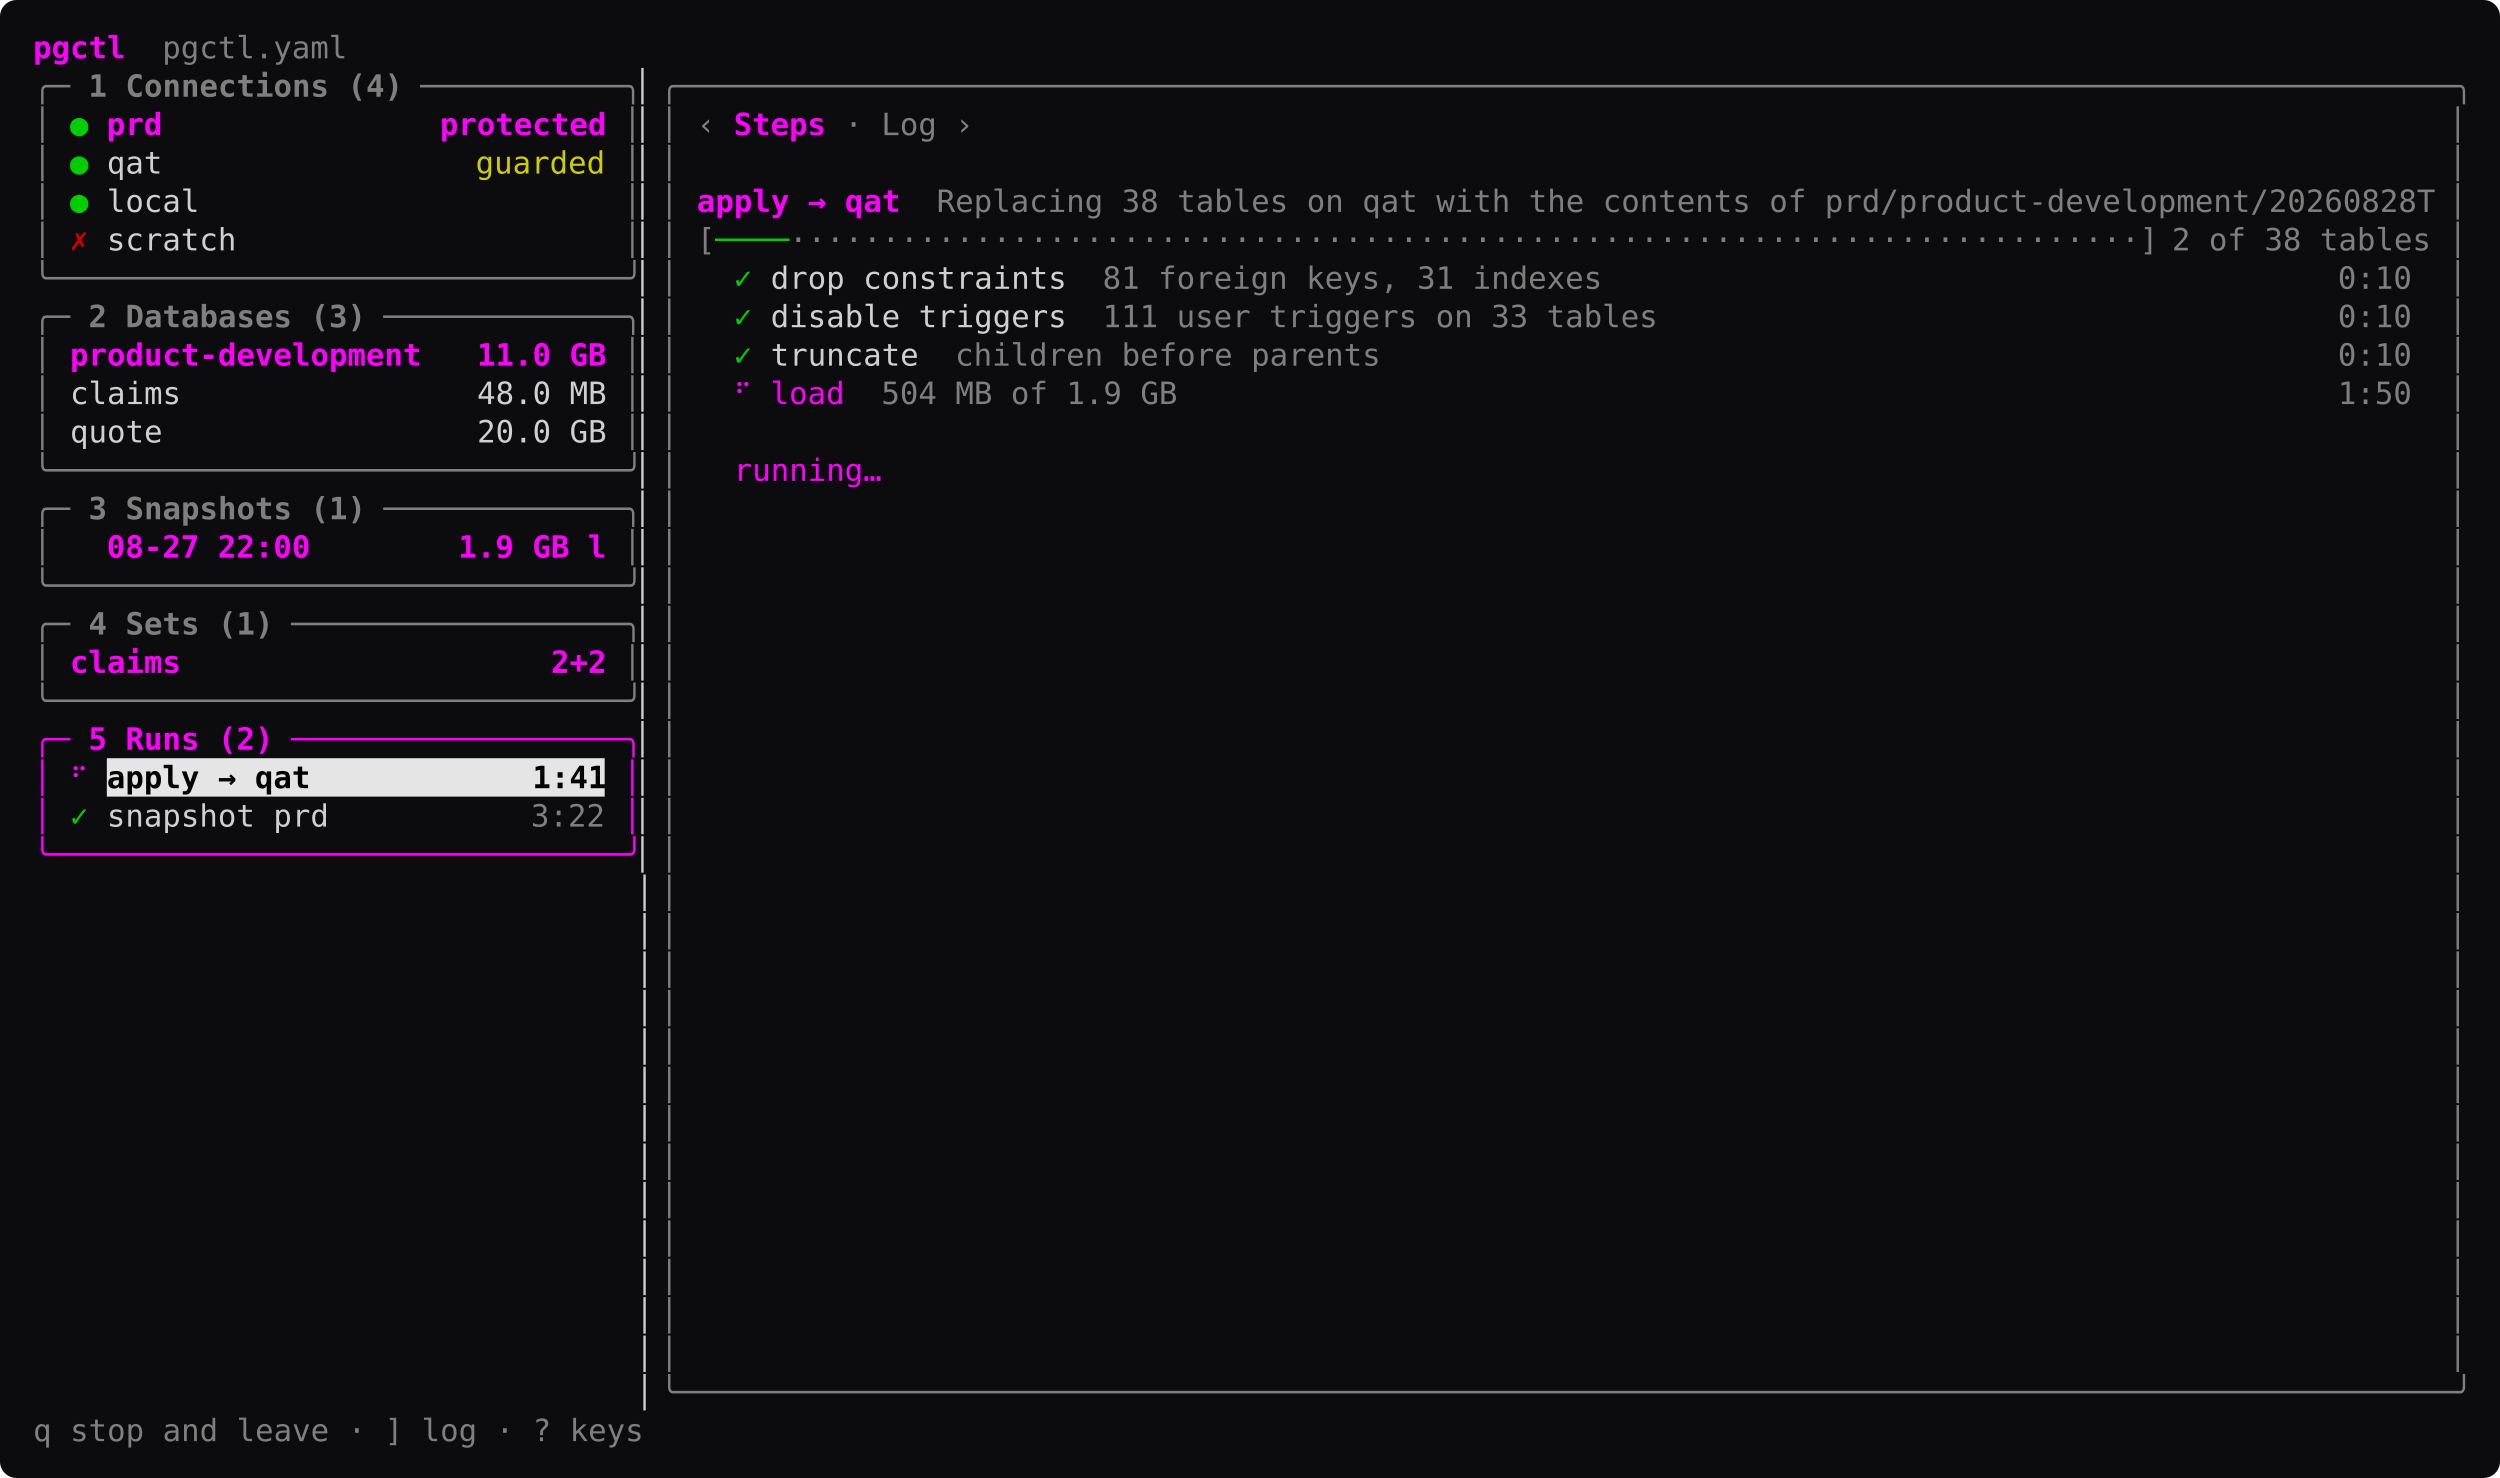
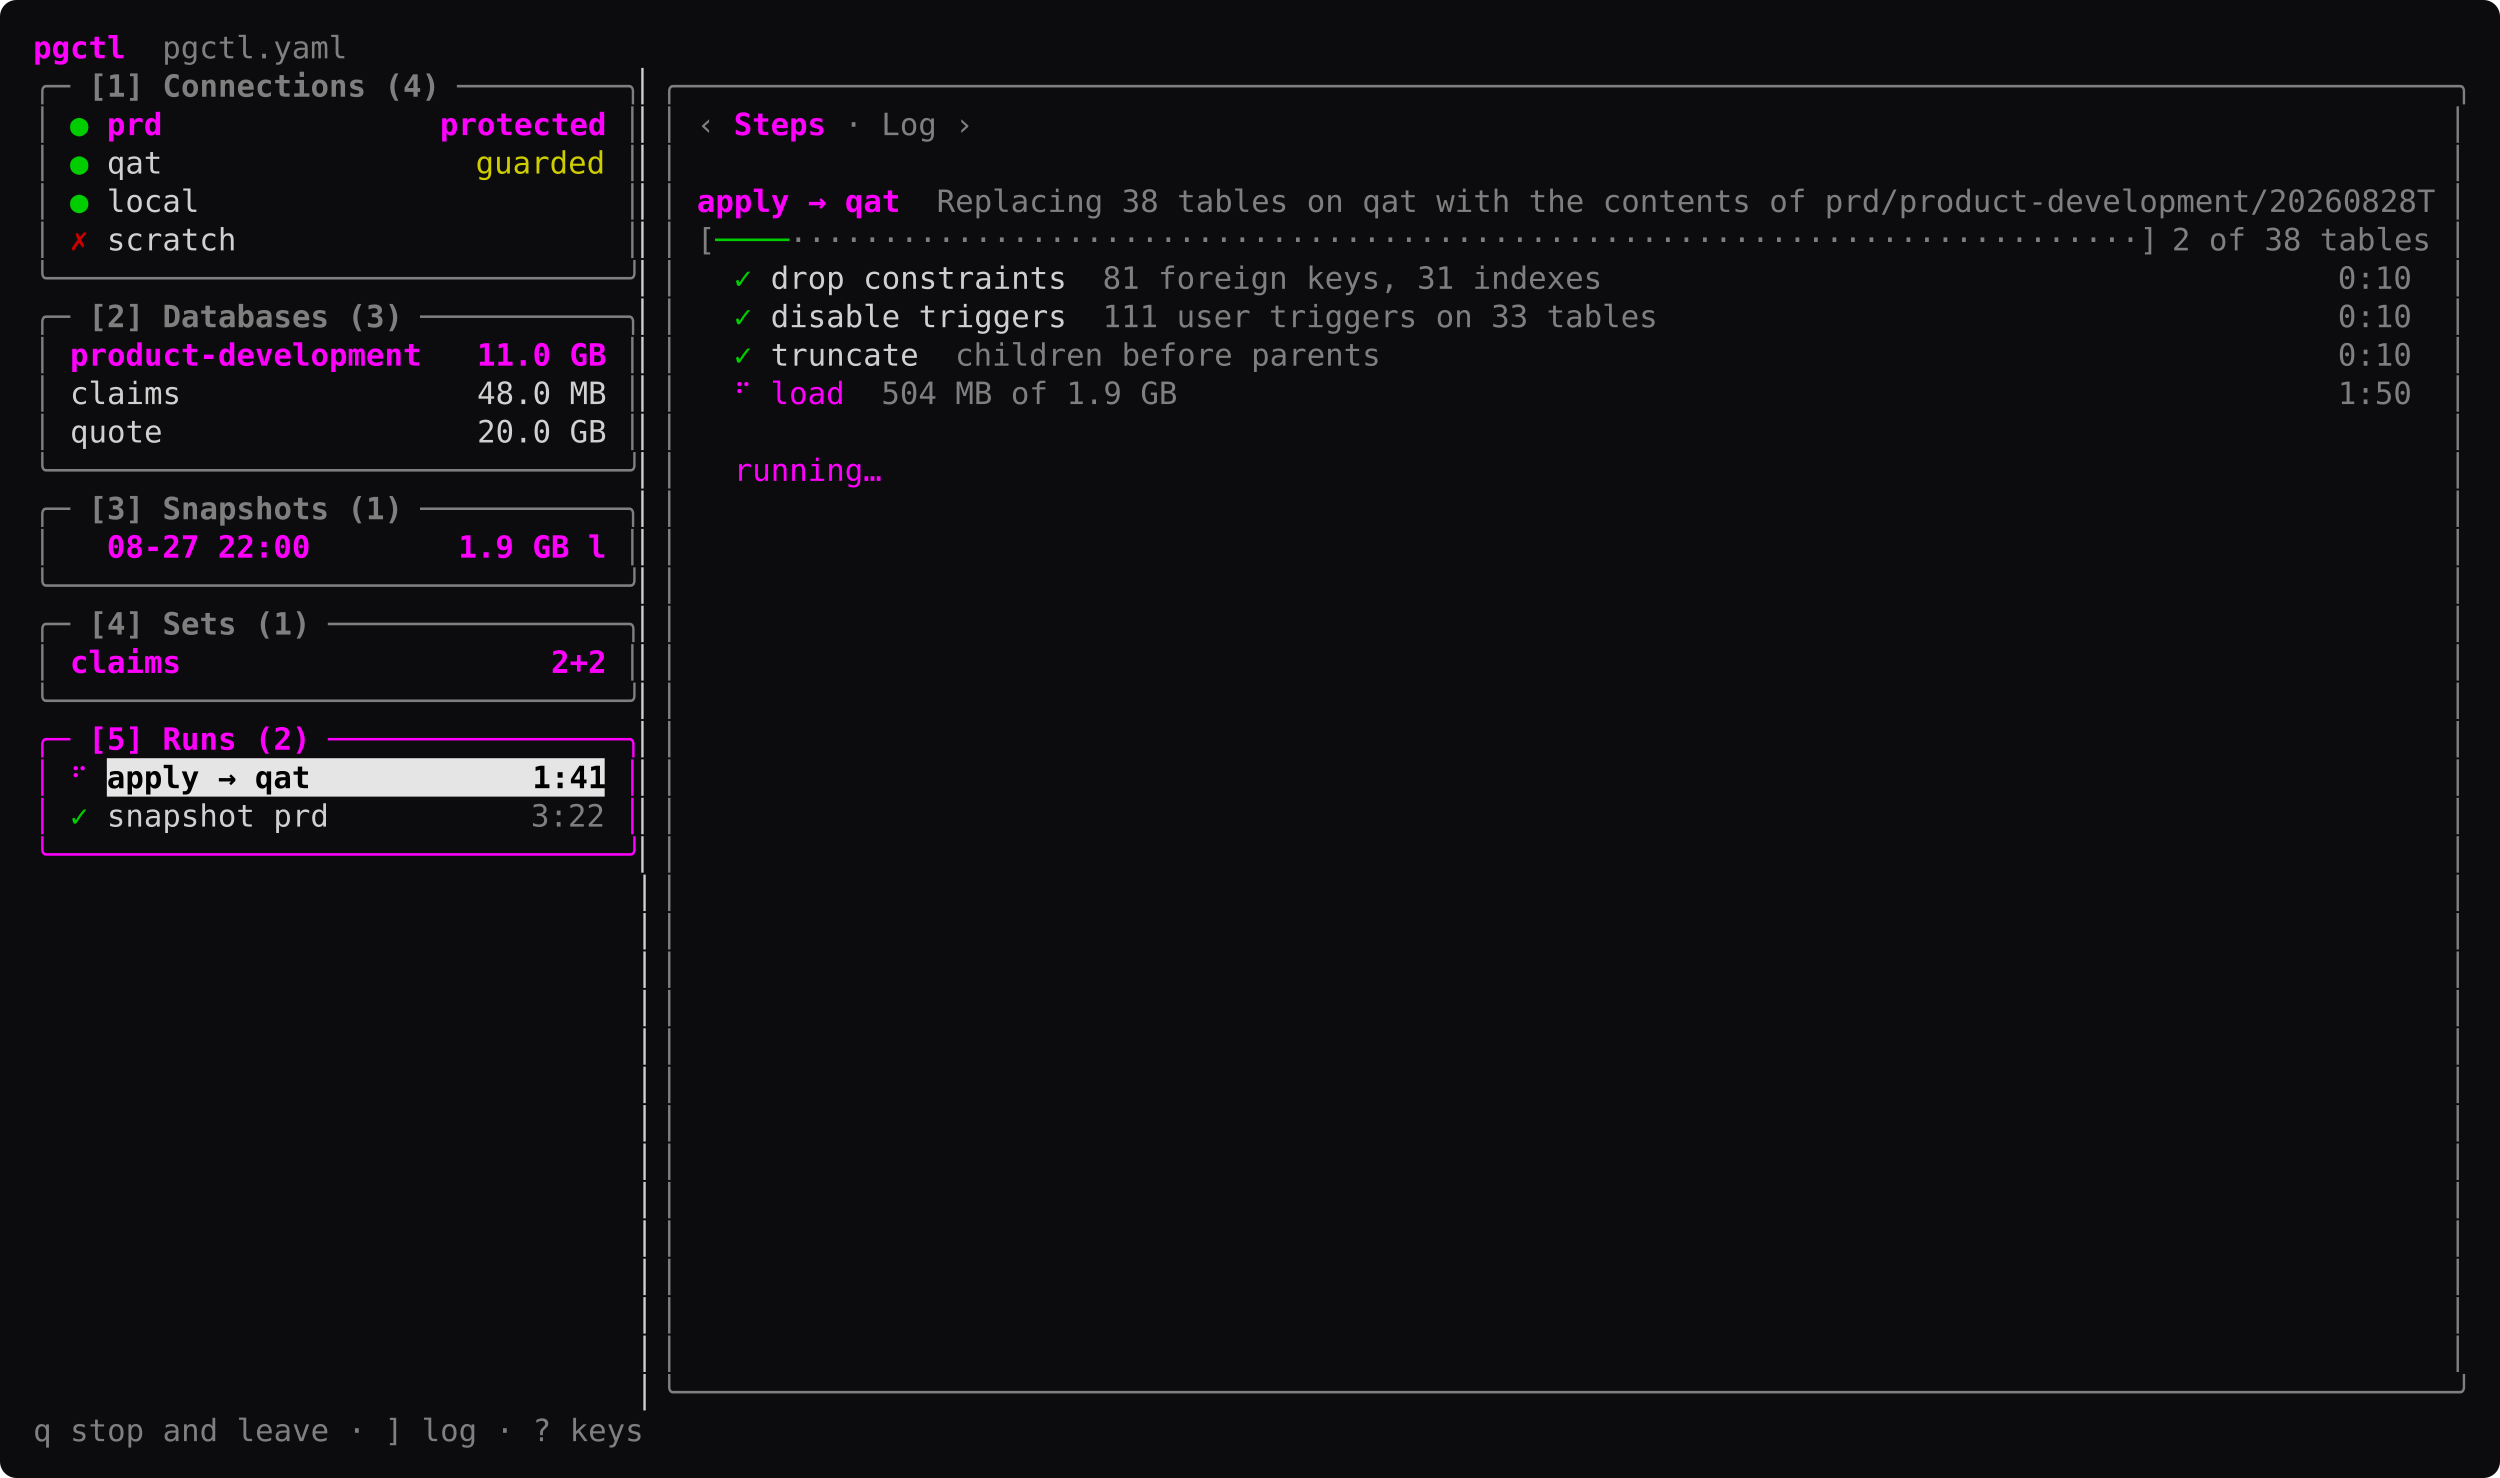
<svg xmlns="http://www.w3.org/2000/svg" width="1057.6" height="625.25" viewBox="0 0 1057.6 625.25" font-family="ui-monospace, 'SF Mono', SFMono-Regular, Menlo, Consolas, 'DejaVu Sans Mono', monospace" font-size="13" role="img">
  <rect width="1057.6" height="625.25" rx="7" fill="#0c0c0e" />
  <rect x="45.2" y="320.75" width="210.6" height="16.25" fill="#e5e5e5" />
  <text x="14" y="24.68" textLength="39" lengthAdjust="spacing" fill="#ff00ff" font-weight="600" xml:space="preserve">pgctl</text>
  <text x="53" y="24.68" textLength="93.6" lengthAdjust="spacing" fill="#7f7f7f" xml:space="preserve">  pgctl.yaml</text>
  <text x="14" y="40.92" textLength="15.6" lengthAdjust="spacing" fill="#7f7f7f" xml:space="preserve">╭─</text>
-   <text x="29.6" y="40.92" textLength="140.4" lengthAdjust="spacing" fill="#7f7f7f" font-weight="600" xml:space="preserve"> 1 Connections (4)</text>
-   <text x="177.8" y="40.92" textLength="93.6" lengthAdjust="spacing" fill="#7f7f7f" xml:space="preserve">───────────╮</text>
+   <text x="29.6" y="40.92" textLength="156" lengthAdjust="spacing" fill="#7f7f7f" font-weight="600" xml:space="preserve"> [1] Connections (4)</text>
+   <text x="193.4" y="40.92" textLength="78" lengthAdjust="spacing" fill="#7f7f7f" xml:space="preserve">─────────╮</text>
  <text x="271.4" y="40.92" textLength="7.8" lengthAdjust="spacing" fill="#d0d0d0" xml:space="preserve">▏</text>
  <text x="279.2" y="40.92" textLength="764.4" lengthAdjust="spacing" fill="#7f7f7f" xml:space="preserve">╭────────────────────────────────────────────────────────────────────────────────────────────────╮</text>
  <text x="14" y="57.17" textLength="7.8" lengthAdjust="spacing" fill="#7f7f7f" xml:space="preserve">│</text>
  <text x="29.6" y="57.17" textLength="7.8" lengthAdjust="spacing" fill="#00cd00" xml:space="preserve">●</text>
  <text x="45.2" y="57.17" textLength="210.6" lengthAdjust="spacing" fill="#ff00ff" font-weight="600" xml:space="preserve">prd               protected</text>
  <text x="263.6" y="57.17" textLength="7.8" lengthAdjust="spacing" fill="#7f7f7f" xml:space="preserve">│</text>
  <text x="271.4" y="57.17" textLength="7.8" lengthAdjust="spacing" fill="#d0d0d0" xml:space="preserve">▏</text>
  <text x="279.2" y="57.17" textLength="7.8" lengthAdjust="spacing" fill="#7f7f7f" xml:space="preserve">│</text>
  <text x="294.8" y="57.17" textLength="7.8" lengthAdjust="spacing" fill="#7f7f7f" xml:space="preserve">‹</text>
  <text x="310.4" y="57.17" textLength="7.8" lengthAdjust="spacing" fill="#ff00ff" font-weight="600" xml:space="preserve">S</text>
  <text x="318.2" y="57.17" textLength="7.8" lengthAdjust="spacing" fill="#ff00ff" font-weight="600" xml:space="preserve">t</text>
  <text x="326" y="57.17" textLength="7.8" lengthAdjust="spacing" fill="#ff00ff" font-weight="600" xml:space="preserve">e</text>
  <text x="333.8" y="57.17" textLength="7.8" lengthAdjust="spacing" fill="#ff00ff" font-weight="600" xml:space="preserve">p</text>
  <text x="341.6" y="57.17" textLength="7.8" lengthAdjust="spacing" fill="#ff00ff" font-weight="600" xml:space="preserve">s</text>
  <text x="357.2" y="57.17" textLength="7.8" lengthAdjust="spacing" fill="#7f7f7f" xml:space="preserve">·</text>
  <text x="365" y="57.17" textLength="31.2" lengthAdjust="spacing" fill="#7f7f7f" xml:space="preserve"> Log</text>
  <text x="404" y="57.17" textLength="7.8" lengthAdjust="spacing" fill="#7f7f7f" xml:space="preserve">›</text>
  <text x="1035.8" y="57.17" textLength="7.8" lengthAdjust="spacing" fill="#7f7f7f" xml:space="preserve">│</text>
  <text x="14" y="73.42" textLength="7.8" lengthAdjust="spacing" fill="#7f7f7f" xml:space="preserve">│</text>
  <text x="29.6" y="73.42" textLength="7.8" lengthAdjust="spacing" fill="#00cd00" xml:space="preserve">●</text>
  <text x="45.2" y="73.42" textLength="23.4" lengthAdjust="spacing" fill="#d0d0d0" xml:space="preserve">qat</text>
  <text x="201.2" y="73.42" textLength="54.6" lengthAdjust="spacing" fill="#cdcd00" xml:space="preserve">guarded</text>
  <text x="263.6" y="73.42" textLength="7.8" lengthAdjust="spacing" fill="#7f7f7f" xml:space="preserve">│</text>
  <text x="271.4" y="73.42" textLength="7.8" lengthAdjust="spacing" fill="#d0d0d0" xml:space="preserve">▏</text>
  <text x="279.2" y="73.42" textLength="7.8" lengthAdjust="spacing" fill="#7f7f7f" xml:space="preserve">│</text>
  <text x="1035.8" y="73.42" textLength="7.8" lengthAdjust="spacing" fill="#7f7f7f" xml:space="preserve">│</text>
  <text x="14" y="89.67" textLength="7.8" lengthAdjust="spacing" fill="#7f7f7f" xml:space="preserve">│</text>
  <text x="29.6" y="89.67" textLength="7.8" lengthAdjust="spacing" fill="#00cd00" xml:space="preserve">●</text>
  <text x="45.2" y="89.67" textLength="39" lengthAdjust="spacing" fill="#d0d0d0" xml:space="preserve">local</text>
  <text x="263.6" y="89.67" textLength="7.8" lengthAdjust="spacing" fill="#7f7f7f" xml:space="preserve">│</text>
  <text x="271.4" y="89.67" textLength="7.8" lengthAdjust="spacing" fill="#d0d0d0" xml:space="preserve">▏</text>
  <text x="279.2" y="89.67" textLength="7.8" lengthAdjust="spacing" fill="#7f7f7f" xml:space="preserve">│</text>
  <text x="294.8" y="89.67" textLength="85.8" lengthAdjust="spacing" fill="#ff00ff" font-weight="600" xml:space="preserve">apply → qat</text>
  <text x="380.6" y="89.67" textLength="647.4" lengthAdjust="spacing" fill="#7f7f7f" xml:space="preserve">  Replacing 38 tables on qat with the contents of prd/product-development/20260828T</text>
  <text x="1035.8" y="89.67" textLength="7.8" lengthAdjust="spacing" fill="#7f7f7f" xml:space="preserve">│</text>
  <text x="14" y="105.92" textLength="7.8" lengthAdjust="spacing" fill="#7f7f7f" xml:space="preserve">│</text>
  <text x="29.6" y="105.92" textLength="7.8" lengthAdjust="spacing" fill="#cd0000" font-weight="600" xml:space="preserve">✗</text>
  <text x="45.2" y="105.92" textLength="54.6" lengthAdjust="spacing" fill="#d0d0d0" xml:space="preserve">scratch</text>
  <text x="263.6" y="105.92" textLength="7.8" lengthAdjust="spacing" fill="#7f7f7f" xml:space="preserve">│</text>
  <text x="271.4" y="105.92" textLength="7.8" lengthAdjust="spacing" fill="#d0d0d0" xml:space="preserve">▏</text>
  <text x="279.2" y="105.92" textLength="7.8" lengthAdjust="spacing" fill="#7f7f7f" xml:space="preserve">│</text>
  <text x="294.8" y="105.92" textLength="7.8" lengthAdjust="spacing" fill="#7f7f7f" xml:space="preserve">[</text>
  <text x="302.6" y="105.92" textLength="31.2" lengthAdjust="spacing" fill="#00cd00" xml:space="preserve">────</text>
  <text x="333.8" y="105.92" textLength="577.2" lengthAdjust="spacing" fill="#7f7f7f" xml:space="preserve">·········································································]</text>
  <text x="918.8" y="105.92" textLength="109.2" lengthAdjust="spacing" fill="#7f7f7f" xml:space="preserve">2 of 38 tables</text>
  <text x="1035.8" y="105.92" textLength="7.8" lengthAdjust="spacing" fill="#7f7f7f" xml:space="preserve">│</text>
  <text x="14" y="122.17" textLength="257.4" lengthAdjust="spacing" fill="#7f7f7f" xml:space="preserve">╰───────────────────────────────╯</text>
  <text x="271.4" y="122.17" textLength="7.8" lengthAdjust="spacing" fill="#d0d0d0" xml:space="preserve">▏</text>
  <text x="279.2" y="122.17" textLength="7.8" lengthAdjust="spacing" fill="#7f7f7f" xml:space="preserve">│</text>
  <text x="310.4" y="122.17" textLength="7.8" lengthAdjust="spacing" fill="#00cd00" xml:space="preserve">✓</text>
  <text x="318.2" y="122.17" textLength="132.6" lengthAdjust="spacing" fill="#d0d0d0" xml:space="preserve"> drop constraints</text>
  <text x="450.8" y="122.17" textLength="226.2" lengthAdjust="spacing" fill="#7f7f7f" xml:space="preserve">  81 foreign keys, 31 indexes</text>
  <text x="989" y="122.17" textLength="31.2" lengthAdjust="spacing" fill="#7f7f7f" xml:space="preserve">0:10</text>
  <text x="1035.8" y="122.17" textLength="7.8" lengthAdjust="spacing" fill="#7f7f7f" xml:space="preserve">│</text>
  <text x="14" y="138.43" textLength="15.6" lengthAdjust="spacing" fill="#7f7f7f" xml:space="preserve">╭─</text>
-   <text x="29.6" y="138.43" textLength="124.8" lengthAdjust="spacing" fill="#7f7f7f" font-weight="600" xml:space="preserve"> 2 Databases (3)</text>
-   <text x="162.2" y="138.43" textLength="109.2" lengthAdjust="spacing" fill="#7f7f7f" xml:space="preserve">─────────────╮</text>
+   <text x="29.6" y="138.43" textLength="140.4" lengthAdjust="spacing" fill="#7f7f7f" font-weight="600" xml:space="preserve"> [2] Databases (3)</text>
+   <text x="177.8" y="138.43" textLength="93.6" lengthAdjust="spacing" fill="#7f7f7f" xml:space="preserve">───────────╮</text>
  <text x="271.4" y="138.43" textLength="7.8" lengthAdjust="spacing" fill="#d0d0d0" xml:space="preserve">▏</text>
  <text x="279.2" y="138.43" textLength="7.8" lengthAdjust="spacing" fill="#7f7f7f" xml:space="preserve">│</text>
  <text x="310.4" y="138.43" textLength="7.8" lengthAdjust="spacing" fill="#00cd00" xml:space="preserve">✓</text>
  <text x="318.2" y="138.43" textLength="132.6" lengthAdjust="spacing" fill="#d0d0d0" xml:space="preserve"> disable triggers</text>
  <text x="450.8" y="138.43" textLength="249.6" lengthAdjust="spacing" fill="#7f7f7f" xml:space="preserve">  111 user triggers on 33 tables</text>
  <text x="989" y="138.43" textLength="31.2" lengthAdjust="spacing" fill="#7f7f7f" xml:space="preserve">0:10</text>
  <text x="1035.8" y="138.43" textLength="7.8" lengthAdjust="spacing" fill="#7f7f7f" xml:space="preserve">│</text>
  <text x="14" y="154.68" textLength="7.8" lengthAdjust="spacing" fill="#7f7f7f" xml:space="preserve">│</text>
  <text x="29.6" y="154.68" textLength="226.2" lengthAdjust="spacing" fill="#ff00ff" font-weight="600" xml:space="preserve">product-development   11.0 GB</text>
  <text x="263.6" y="154.68" textLength="7.8" lengthAdjust="spacing" fill="#7f7f7f" xml:space="preserve">│</text>
  <text x="271.4" y="154.68" textLength="7.8" lengthAdjust="spacing" fill="#d0d0d0" xml:space="preserve">▏</text>
  <text x="279.2" y="154.68" textLength="7.8" lengthAdjust="spacing" fill="#7f7f7f" xml:space="preserve">│</text>
  <text x="310.4" y="154.68" textLength="7.8" lengthAdjust="spacing" fill="#00cd00" xml:space="preserve">✓</text>
  <text x="318.2" y="154.68" textLength="70.2" lengthAdjust="spacing" fill="#d0d0d0" xml:space="preserve"> truncate</text>
  <text x="388.4" y="154.68" textLength="195" lengthAdjust="spacing" fill="#7f7f7f" xml:space="preserve">  children before parents</text>
  <text x="989" y="154.68" textLength="31.2" lengthAdjust="spacing" fill="#7f7f7f" xml:space="preserve">0:10</text>
  <text x="1035.8" y="154.68" textLength="7.8" lengthAdjust="spacing" fill="#7f7f7f" xml:space="preserve">│</text>
  <text x="14" y="170.93" textLength="7.8" lengthAdjust="spacing" fill="#7f7f7f" xml:space="preserve">│</text>
  <text x="21.8" y="170.93" textLength="234" lengthAdjust="spacing" fill="#d0d0d0" xml:space="preserve"> claims                48.0 MB</text>
  <text x="263.6" y="170.93" textLength="7.8" lengthAdjust="spacing" fill="#7f7f7f" xml:space="preserve">│</text>
  <text x="271.4" y="170.93" textLength="7.8" lengthAdjust="spacing" fill="#d0d0d0" xml:space="preserve">▏</text>
  <text x="279.2" y="170.93" textLength="7.8" lengthAdjust="spacing" fill="#7f7f7f" xml:space="preserve">│</text>
  <text x="310.4" y="170.93" textLength="7.8" lengthAdjust="spacing" fill="#ff00ff" xml:space="preserve">⠋</text>
  <text x="326" y="170.93" textLength="31.2" lengthAdjust="spacing" fill="#ff00ff" xml:space="preserve">load</text>
  <text x="357.2" y="170.93" textLength="140.4" lengthAdjust="spacing" fill="#7f7f7f" xml:space="preserve">  504 MB of 1.9 GB</text>
  <text x="989" y="170.93" textLength="31.2" lengthAdjust="spacing" fill="#7f7f7f" xml:space="preserve">1:50</text>
  <text x="1035.8" y="170.93" textLength="7.8" lengthAdjust="spacing" fill="#7f7f7f" xml:space="preserve">│</text>
  <text x="14" y="187.18" textLength="7.8" lengthAdjust="spacing" fill="#7f7f7f" xml:space="preserve">│</text>
  <text x="21.8" y="187.18" textLength="234" lengthAdjust="spacing" fill="#d0d0d0" xml:space="preserve"> quote                 20.0 GB</text>
  <text x="263.6" y="187.18" textLength="7.8" lengthAdjust="spacing" fill="#7f7f7f" xml:space="preserve">│</text>
  <text x="271.4" y="187.18" textLength="7.8" lengthAdjust="spacing" fill="#d0d0d0" xml:space="preserve">▏</text>
  <text x="279.2" y="187.18" textLength="7.8" lengthAdjust="spacing" fill="#7f7f7f" xml:space="preserve">│</text>
  <text x="1035.8" y="187.18" textLength="7.8" lengthAdjust="spacing" fill="#7f7f7f" xml:space="preserve">│</text>
  <text x="14" y="203.43" textLength="257.4" lengthAdjust="spacing" fill="#7f7f7f" xml:space="preserve">╰───────────────────────────────╯</text>
  <text x="271.4" y="203.43" textLength="7.8" lengthAdjust="spacing" fill="#d0d0d0" xml:space="preserve">▏</text>
  <text x="279.2" y="203.43" textLength="7.8" lengthAdjust="spacing" fill="#7f7f7f" xml:space="preserve">│</text>
  <text x="310.4" y="203.43" textLength="62.4" lengthAdjust="spacing" fill="#ff00ff" xml:space="preserve">running…</text>
  <text x="1035.8" y="203.43" textLength="7.8" lengthAdjust="spacing" fill="#7f7f7f" xml:space="preserve">│</text>
  <text x="14" y="219.68" textLength="15.6" lengthAdjust="spacing" fill="#7f7f7f" xml:space="preserve">╭─</text>
-   <text x="29.6" y="219.68" textLength="124.8" lengthAdjust="spacing" fill="#7f7f7f" font-weight="600" xml:space="preserve"> 3 Snapshots (1)</text>
-   <text x="162.2" y="219.68" textLength="109.2" lengthAdjust="spacing" fill="#7f7f7f" xml:space="preserve">─────────────╮</text>
+   <text x="29.6" y="219.68" textLength="140.4" lengthAdjust="spacing" fill="#7f7f7f" font-weight="600" xml:space="preserve"> [3] Snapshots (1)</text>
+   <text x="177.8" y="219.68" textLength="93.6" lengthAdjust="spacing" fill="#7f7f7f" xml:space="preserve">───────────╮</text>
  <text x="271.4" y="219.68" textLength="7.8" lengthAdjust="spacing" fill="#d0d0d0" xml:space="preserve">▏</text>
  <text x="279.2" y="219.68" textLength="7.8" lengthAdjust="spacing" fill="#7f7f7f" xml:space="preserve">│</text>
  <text x="1035.8" y="219.68" textLength="7.8" lengthAdjust="spacing" fill="#7f7f7f" xml:space="preserve">│</text>
  <text x="14" y="235.93" textLength="7.8" lengthAdjust="spacing" fill="#7f7f7f" xml:space="preserve">│</text>
  <text x="45.2" y="235.93" textLength="210.6" lengthAdjust="spacing" fill="#ff00ff" font-weight="600" xml:space="preserve">08-27 22:00        1.9 GB l</text>
  <text x="263.6" y="235.93" textLength="7.8" lengthAdjust="spacing" fill="#7f7f7f" xml:space="preserve">│</text>
  <text x="271.4" y="235.93" textLength="7.8" lengthAdjust="spacing" fill="#d0d0d0" xml:space="preserve">▏</text>
  <text x="279.2" y="235.93" textLength="7.8" lengthAdjust="spacing" fill="#7f7f7f" xml:space="preserve">│</text>
  <text x="1035.8" y="235.93" textLength="7.8" lengthAdjust="spacing" fill="#7f7f7f" xml:space="preserve">│</text>
  <text x="14" y="252.18" textLength="257.4" lengthAdjust="spacing" fill="#7f7f7f" xml:space="preserve">╰───────────────────────────────╯</text>
  <text x="271.4" y="252.18" textLength="7.8" lengthAdjust="spacing" fill="#d0d0d0" xml:space="preserve">▏</text>
  <text x="279.2" y="252.18" textLength="7.8" lengthAdjust="spacing" fill="#7f7f7f" xml:space="preserve">│</text>
  <text x="1035.8" y="252.18" textLength="7.8" lengthAdjust="spacing" fill="#7f7f7f" xml:space="preserve">│</text>
  <text x="14" y="268.43" textLength="15.6" lengthAdjust="spacing" fill="#7f7f7f" xml:space="preserve">╭─</text>
-   <text x="29.6" y="268.43" textLength="85.8" lengthAdjust="spacing" fill="#7f7f7f" font-weight="600" xml:space="preserve"> 4 Sets (1)</text>
-   <text x="123.2" y="268.43" textLength="148.2" lengthAdjust="spacing" fill="#7f7f7f" xml:space="preserve">──────────────────╮</text>
+   <text x="29.6" y="268.43" textLength="101.4" lengthAdjust="spacing" fill="#7f7f7f" font-weight="600" xml:space="preserve"> [4] Sets (1)</text>
+   <text x="138.8" y="268.43" textLength="132.6" lengthAdjust="spacing" fill="#7f7f7f" xml:space="preserve">────────────────╮</text>
  <text x="271.4" y="268.43" textLength="7.8" lengthAdjust="spacing" fill="#d0d0d0" xml:space="preserve">▏</text>
  <text x="279.2" y="268.43" textLength="7.8" lengthAdjust="spacing" fill="#7f7f7f" xml:space="preserve">│</text>
  <text x="1035.8" y="268.43" textLength="7.8" lengthAdjust="spacing" fill="#7f7f7f" xml:space="preserve">│</text>
  <text x="14" y="284.68" textLength="7.8" lengthAdjust="spacing" fill="#7f7f7f" xml:space="preserve">│</text>
  <text x="29.6" y="284.68" textLength="226.2" lengthAdjust="spacing" fill="#ff00ff" font-weight="600" xml:space="preserve">claims                    2+2</text>
  <text x="263.6" y="284.68" textLength="7.8" lengthAdjust="spacing" fill="#7f7f7f" xml:space="preserve">│</text>
  <text x="271.4" y="284.68" textLength="7.8" lengthAdjust="spacing" fill="#d0d0d0" xml:space="preserve">▏</text>
  <text x="279.2" y="284.68" textLength="7.8" lengthAdjust="spacing" fill="#7f7f7f" xml:space="preserve">│</text>
  <text x="1035.8" y="284.68" textLength="7.8" lengthAdjust="spacing" fill="#7f7f7f" xml:space="preserve">│</text>
  <text x="14" y="300.93" textLength="257.4" lengthAdjust="spacing" fill="#7f7f7f" xml:space="preserve">╰───────────────────────────────╯</text>
  <text x="271.4" y="300.93" textLength="7.8" lengthAdjust="spacing" fill="#d0d0d0" xml:space="preserve">▏</text>
  <text x="279.2" y="300.93" textLength="7.8" lengthAdjust="spacing" fill="#7f7f7f" xml:space="preserve">│</text>
  <text x="1035.8" y="300.93" textLength="7.8" lengthAdjust="spacing" fill="#7f7f7f" xml:space="preserve">│</text>
  <text x="14" y="317.18" textLength="15.6" lengthAdjust="spacing" fill="#ff00ff" xml:space="preserve">╭─</text>
-   <text x="29.6" y="317.18" textLength="85.8" lengthAdjust="spacing" fill="#ff00ff" font-weight="600" xml:space="preserve"> 5 Runs (2)</text>
-   <text x="123.2" y="317.18" textLength="148.2" lengthAdjust="spacing" fill="#ff00ff" xml:space="preserve">──────────────────╮</text>
+   <text x="29.6" y="317.18" textLength="101.4" lengthAdjust="spacing" fill="#ff00ff" font-weight="600" xml:space="preserve"> [5] Runs (2)</text>
+   <text x="138.8" y="317.18" textLength="132.6" lengthAdjust="spacing" fill="#ff00ff" xml:space="preserve">────────────────╮</text>
  <text x="271.4" y="317.18" textLength="7.8" lengthAdjust="spacing" fill="#d0d0d0" xml:space="preserve">▏</text>
  <text x="279.2" y="317.18" textLength="7.8" lengthAdjust="spacing" fill="#7f7f7f" xml:space="preserve">│</text>
  <text x="1035.8" y="317.18" textLength="7.8" lengthAdjust="spacing" fill="#7f7f7f" xml:space="preserve">│</text>
  <text x="14" y="333.43" textLength="7.8" lengthAdjust="spacing" fill="#ff00ff" xml:space="preserve">│</text>
  <text x="29.6" y="333.43" textLength="7.8" lengthAdjust="spacing" fill="#ff00ff" xml:space="preserve">⠋</text>
  <text x="45.2" y="333.43" textLength="210.6" lengthAdjust="spacing" fill="#000000" font-weight="600" xml:space="preserve">apply → qat            1:41</text>
  <text x="263.6" y="333.43" textLength="7.8" lengthAdjust="spacing" fill="#ff00ff" xml:space="preserve">│</text>
  <text x="271.4" y="333.43" textLength="7.8" lengthAdjust="spacing" fill="#d0d0d0" xml:space="preserve">▏</text>
  <text x="279.2" y="333.43" textLength="7.8" lengthAdjust="spacing" fill="#7f7f7f" xml:space="preserve">│</text>
  <text x="1035.8" y="333.43" textLength="7.8" lengthAdjust="spacing" fill="#7f7f7f" xml:space="preserve">│</text>
  <text x="14" y="349.68" textLength="7.8" lengthAdjust="spacing" fill="#ff00ff" xml:space="preserve">│</text>
  <text x="29.6" y="349.68" textLength="7.8" lengthAdjust="spacing" fill="#00cd00" xml:space="preserve">✓</text>
  <text x="45.2" y="349.68" textLength="93.6" lengthAdjust="spacing" fill="#d0d0d0" xml:space="preserve">snapshot prd</text>
  <text x="224.6" y="349.68" textLength="31.2" lengthAdjust="spacing" fill="#7f7f7f" xml:space="preserve">3:22</text>
  <text x="263.6" y="349.68" textLength="7.8" lengthAdjust="spacing" fill="#ff00ff" xml:space="preserve">│</text>
  <text x="271.4" y="349.68" textLength="7.8" lengthAdjust="spacing" fill="#d0d0d0" xml:space="preserve">▏</text>
  <text x="279.2" y="349.68" textLength="7.8" lengthAdjust="spacing" fill="#7f7f7f" xml:space="preserve">│</text>
  <text x="1035.8" y="349.68" textLength="7.8" lengthAdjust="spacing" fill="#7f7f7f" xml:space="preserve">│</text>
  <text x="14" y="365.93" textLength="257.4" lengthAdjust="spacing" fill="#ff00ff" xml:space="preserve">╰───────────────────────────────╯</text>
  <text x="271.4" y="365.93" textLength="7.8" lengthAdjust="spacing" fill="#d0d0d0" xml:space="preserve">▏</text>
  <text x="279.2" y="365.93" textLength="7.8" lengthAdjust="spacing" fill="#7f7f7f" xml:space="preserve">│</text>
  <text x="1035.8" y="365.93" textLength="7.8" lengthAdjust="spacing" fill="#7f7f7f" xml:space="preserve">│</text>
  <text x="14" y="382.18" textLength="265.2" lengthAdjust="spacing" fill="#d0d0d0" xml:space="preserve">                                 ▏</text>
  <text x="279.2" y="382.18" textLength="7.8" lengthAdjust="spacing" fill="#7f7f7f" xml:space="preserve">│</text>
  <text x="1035.8" y="382.18" textLength="7.8" lengthAdjust="spacing" fill="#7f7f7f" xml:space="preserve">│</text>
  <text x="14" y="398.43" textLength="265.2" lengthAdjust="spacing" fill="#d0d0d0" xml:space="preserve">                                 ▏</text>
  <text x="279.2" y="398.43" textLength="7.8" lengthAdjust="spacing" fill="#7f7f7f" xml:space="preserve">│</text>
  <text x="1035.8" y="398.43" textLength="7.8" lengthAdjust="spacing" fill="#7f7f7f" xml:space="preserve">│</text>
  <text x="14" y="414.68" textLength="265.2" lengthAdjust="spacing" fill="#d0d0d0" xml:space="preserve">                                 ▏</text>
  <text x="279.2" y="414.68" textLength="7.8" lengthAdjust="spacing" fill="#7f7f7f" xml:space="preserve">│</text>
  <text x="1035.8" y="414.68" textLength="7.8" lengthAdjust="spacing" fill="#7f7f7f" xml:space="preserve">│</text>
  <text x="14" y="430.93" textLength="265.2" lengthAdjust="spacing" fill="#d0d0d0" xml:space="preserve">                                 ▏</text>
  <text x="279.2" y="430.93" textLength="7.8" lengthAdjust="spacing" fill="#7f7f7f" xml:space="preserve">│</text>
  <text x="1035.8" y="430.93" textLength="7.8" lengthAdjust="spacing" fill="#7f7f7f" xml:space="preserve">│</text>
  <text x="14" y="447.18" textLength="265.2" lengthAdjust="spacing" fill="#d0d0d0" xml:space="preserve">                                 ▏</text>
  <text x="279.2" y="447.18" textLength="7.8" lengthAdjust="spacing" fill="#7f7f7f" xml:space="preserve">│</text>
  <text x="1035.8" y="447.18" textLength="7.8" lengthAdjust="spacing" fill="#7f7f7f" xml:space="preserve">│</text>
  <text x="14" y="463.43" textLength="265.2" lengthAdjust="spacing" fill="#d0d0d0" xml:space="preserve">                                 ▏</text>
  <text x="279.2" y="463.43" textLength="7.8" lengthAdjust="spacing" fill="#7f7f7f" xml:space="preserve">│</text>
  <text x="1035.8" y="463.43" textLength="7.8" lengthAdjust="spacing" fill="#7f7f7f" xml:space="preserve">│</text>
  <text x="14" y="479.68" textLength="265.2" lengthAdjust="spacing" fill="#d0d0d0" xml:space="preserve">                                 ▏</text>
  <text x="279.2" y="479.68" textLength="7.8" lengthAdjust="spacing" fill="#7f7f7f" xml:space="preserve">│</text>
  <text x="1035.8" y="479.68" textLength="7.8" lengthAdjust="spacing" fill="#7f7f7f" xml:space="preserve">│</text>
  <text x="14" y="495.93" textLength="265.2" lengthAdjust="spacing" fill="#d0d0d0" xml:space="preserve">                                 ▏</text>
  <text x="279.2" y="495.93" textLength="7.8" lengthAdjust="spacing" fill="#7f7f7f" xml:space="preserve">│</text>
  <text x="1035.8" y="495.93" textLength="7.8" lengthAdjust="spacing" fill="#7f7f7f" xml:space="preserve">│</text>
  <text x="14" y="512.17" textLength="265.2" lengthAdjust="spacing" fill="#d0d0d0" xml:space="preserve">                                 ▏</text>
  <text x="279.2" y="512.17" textLength="7.8" lengthAdjust="spacing" fill="#7f7f7f" xml:space="preserve">│</text>
  <text x="1035.8" y="512.17" textLength="7.8" lengthAdjust="spacing" fill="#7f7f7f" xml:space="preserve">│</text>
  <text x="14" y="528.42" textLength="265.2" lengthAdjust="spacing" fill="#d0d0d0" xml:space="preserve">                                 ▏</text>
  <text x="279.2" y="528.42" textLength="7.8" lengthAdjust="spacing" fill="#7f7f7f" xml:space="preserve">│</text>
  <text x="1035.8" y="528.42" textLength="7.8" lengthAdjust="spacing" fill="#7f7f7f" xml:space="preserve">│</text>
  <text x="14" y="544.67" textLength="265.2" lengthAdjust="spacing" fill="#d0d0d0" xml:space="preserve">                                 ▏</text>
  <text x="279.2" y="544.67" textLength="7.8" lengthAdjust="spacing" fill="#7f7f7f" xml:space="preserve">│</text>
  <text x="1035.8" y="544.67" textLength="7.8" lengthAdjust="spacing" fill="#7f7f7f" xml:space="preserve">│</text>
  <text x="14" y="560.92" textLength="265.2" lengthAdjust="spacing" fill="#d0d0d0" xml:space="preserve">                                 ▏</text>
  <text x="279.2" y="560.92" textLength="7.8" lengthAdjust="spacing" fill="#7f7f7f" xml:space="preserve">│</text>
  <text x="1035.8" y="560.92" textLength="7.8" lengthAdjust="spacing" fill="#7f7f7f" xml:space="preserve">│</text>
  <text x="14" y="577.17" textLength="265.2" lengthAdjust="spacing" fill="#d0d0d0" xml:space="preserve">                                 ▏</text>
  <text x="279.2" y="577.17" textLength="7.8" lengthAdjust="spacing" fill="#7f7f7f" xml:space="preserve">│</text>
  <text x="1035.8" y="577.17" textLength="7.8" lengthAdjust="spacing" fill="#7f7f7f" xml:space="preserve">│</text>
  <text x="14" y="593.42" textLength="265.2" lengthAdjust="spacing" fill="#d0d0d0" xml:space="preserve">                                 ▏</text>
  <text x="279.2" y="593.42" textLength="764.4" lengthAdjust="spacing" fill="#7f7f7f" xml:space="preserve">╰────────────────────────────────────────────────────────────────────────────────────────────────╯</text>
  <text x="14" y="609.67" textLength="257.4" lengthAdjust="spacing" fill="#7f7f7f" xml:space="preserve">q stop and leave · ] log · ? keys</text>
</svg>
